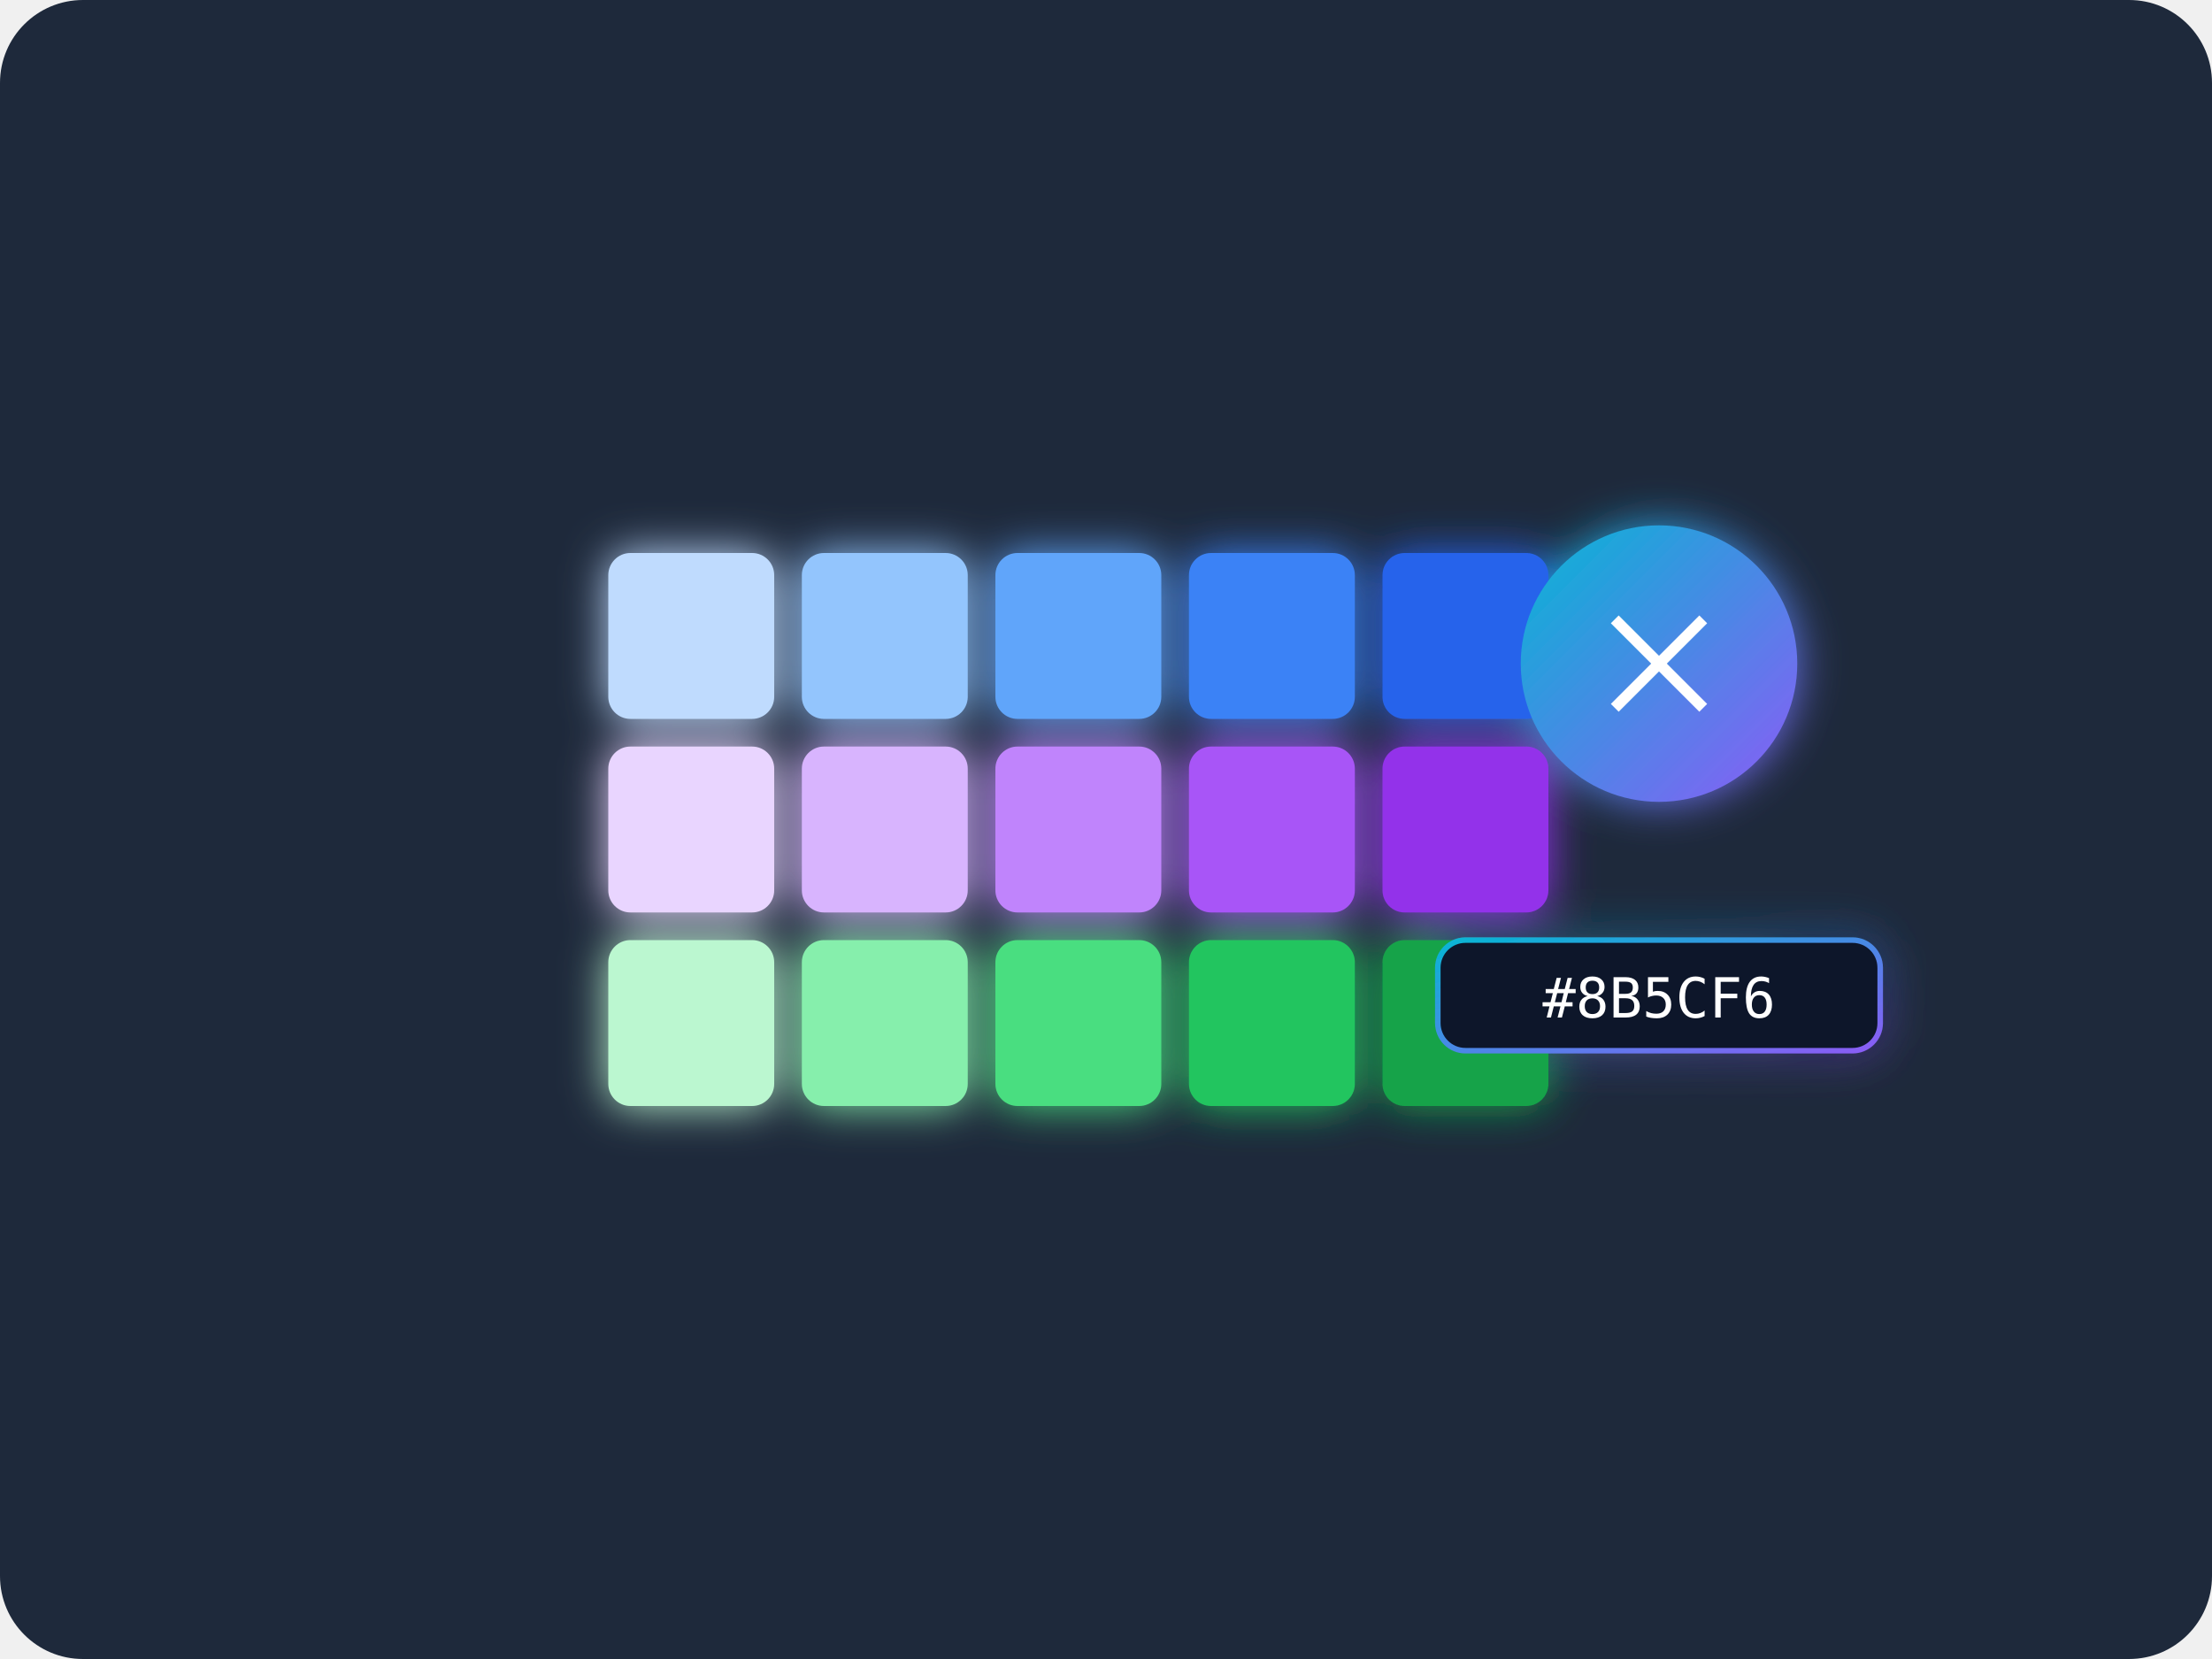
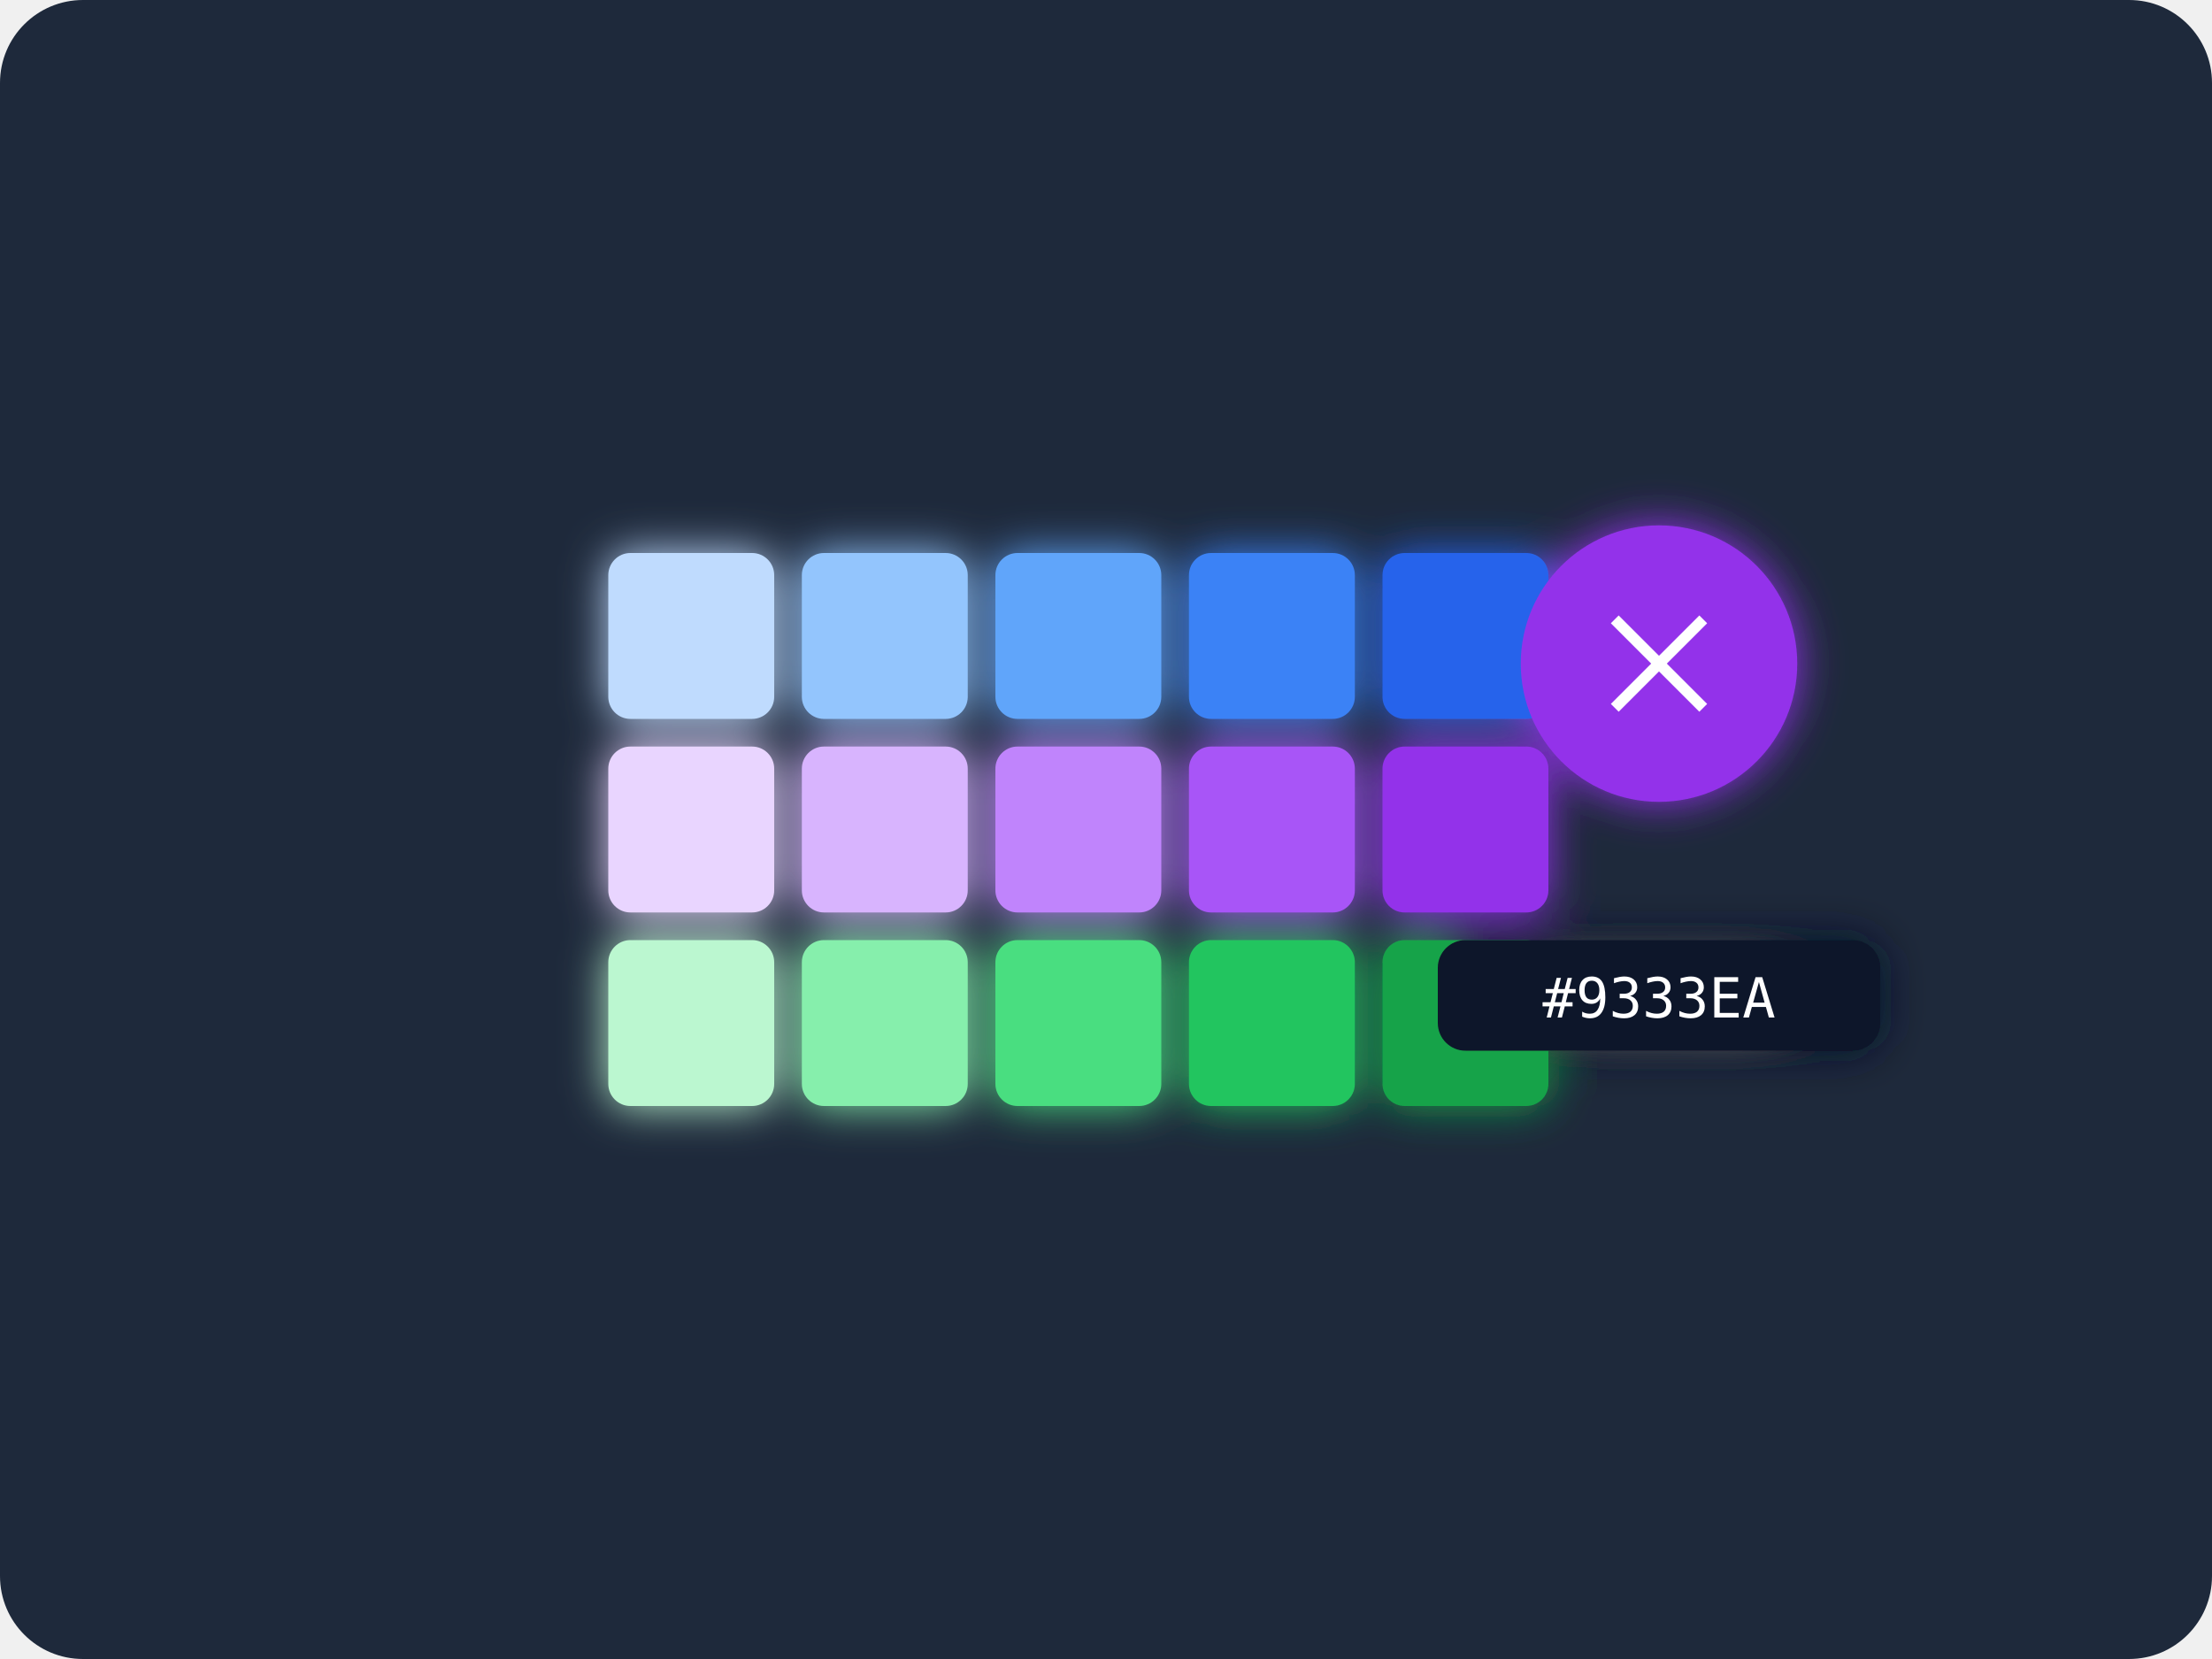
- <svg xmlns="http://www.w3.org/2000/svg" viewBox="0 0 400 300">
+ <svg xmlns="http://www.w3.org/2000/svg" viewBox="50.913 61.507 400 300" width="400px" height="300px">
  <defs>
-     <linearGradient id="colorGradient" x1="0%" y1="0%" x2="100%" y2="100%">
-       <stop offset="0%" stop-color="#06B6D4" />
-       <stop offset="100%" stop-color="#8B5CF6" />
-     </linearGradient>
    <filter id="glow" x="-20%" y="-20%" width="140%" height="140%">
      <feGaussianBlur stdDeviation="4" result="blur" />
      <feComposite in="SourceGraphic" in2="blur" operator="over" />
    </filter>
  </defs>
-   <rect width="400" height="300" rx="15" fill="#1E293B" />
-   <g transform="translate(200, 150)" filter="url(#glow)">
-     <g transform="translate(-90, -50)">
-       <rect x="0" y="0" width="30" height="30" rx="4" fill="#BFDBFE" />
-       <rect x="35" y="0" width="30" height="30" rx="4" fill="#93C5FD" />
-       <rect x="70" y="0" width="30" height="30" rx="4" fill="#60A5FA" />
-       <rect x="105" y="0" width="30" height="30" rx="4" fill="#3B82F6" />
-       <rect x="140" y="0" width="30" height="30" rx="4" fill="#2563EB" />
-       <rect x="0" y="35" width="30" height="30" rx="4" fill="#E9D5FF" />
-       <rect x="35" y="35" width="30" height="30" rx="4" fill="#D8B4FE" />
-       <rect x="70" y="35" width="30" height="30" rx="4" fill="#C084FC" />
-       <rect x="105" y="35" width="30" height="30" rx="4" fill="#A855F7" />
-       <rect x="140" y="35" width="30" height="30" rx="4" fill="#9333EA" />
-       <rect x="0" y="70" width="30" height="30" rx="4" fill="#BBF7D0" />
-       <rect x="35" y="70" width="30" height="30" rx="4" fill="#86EFAC" />
-       <rect x="70" y="70" width="30" height="30" rx="4" fill="#4ADE80" />
-       <rect x="105" y="70" width="30" height="30" rx="4" fill="#22C55E" />
-       <rect x="140" y="70" width="30" height="30" rx="4" fill="#16A34A" />
+   <g id="object-1">
+     <rect width="400" height="300" rx="15" fill="#1E293B" x="50.913" y="61.507" />
+     <g transform="matrix(1, 0, 0, 1, 250.9129, 211.5073)" filter="url(#glow)" style="">
+       <g transform="translate(-90, -50)">
+         <rect x="0" y="0" width="30" height="30" rx="4" fill="#BFDBFE" />
+         <rect x="35" y="0" width="30" height="30" rx="4" fill="#93C5FD" />
+         <rect x="70" y="0" width="30" height="30" rx="4" fill="#60A5FA" />
+         <rect x="105" y="0" width="30" height="30" rx="4" fill="#3B82F6" />
+         <rect x="140" y="0" width="30" height="30" rx="4" fill="#2563EB" />
+         <rect x="0" y="35" width="30" height="30" rx="4" fill="#E9D5FF" />
+         <rect x="35" y="35" width="30" height="30" rx="4" fill="#D8B4FE" />
+         <rect x="70" y="35" width="30" height="30" rx="4" fill="#C084FC" />
+         <rect x="105" y="35" width="30" height="30" rx="4" fill="#A855F7" />
+         <rect x="140" y="35" width="30" height="30" rx="4" fill="#9333EA" />
+         <rect x="0" y="70" width="30" height="30" rx="4" fill="#BBF7D0" />
+         <rect x="35" y="70" width="30" height="30" rx="4" fill="#86EFAC" />
+         <rect x="70" y="70" width="30" height="30" rx="4" fill="#4ADE80" />
+         <rect x="105" y="70" width="30" height="30" rx="4" fill="#22C55E" />
+         <rect x="140" y="70" width="30" height="30" rx="4" fill="#16A34A" />
+       </g>
+       <g transform="translate(100, -30)">
+         <circle cx="0" cy="0" r="25" style="fill: rgb(147, 51, 234);" />
+         <line x1="-8" y1="-8" x2="8" y2="8" stroke="white" stroke-width="2" />
+         <line x1="8" y1="-8" x2="-8" y2="8" stroke="white" stroke-width="2" />
+       </g>
+       <rect x="60" y="20" width="80" height="20" rx="5" fill="#0F172A" stroke="url(#colorGradient)" stroke-width="1" />
+       <text x="100" y="34" font-family="monospace" font-size="10" fill="white" text-anchor="middle" style="white-space: pre;">#9333EA</text>
    </g>
-     <g transform="translate(100, -30)">
-       <circle cx="0" cy="0" r="25" fill="url(#colorGradient)" />
-       <line x1="-8" y1="-8" x2="8" y2="8" stroke="white" stroke-width="2" />
-       <line x1="8" y1="-8" x2="-8" y2="8" stroke="white" stroke-width="2" />
-     </g>
-     <rect x="60" y="20" width="80" height="20" rx="5" fill="#0F172A" stroke="url(#colorGradient)" stroke-width="1" />
-     <text x="100" y="34" font-family="monospace" font-size="10" fill="white" text-anchor="middle">#8B5CF6</text>
  </g>
</svg>
